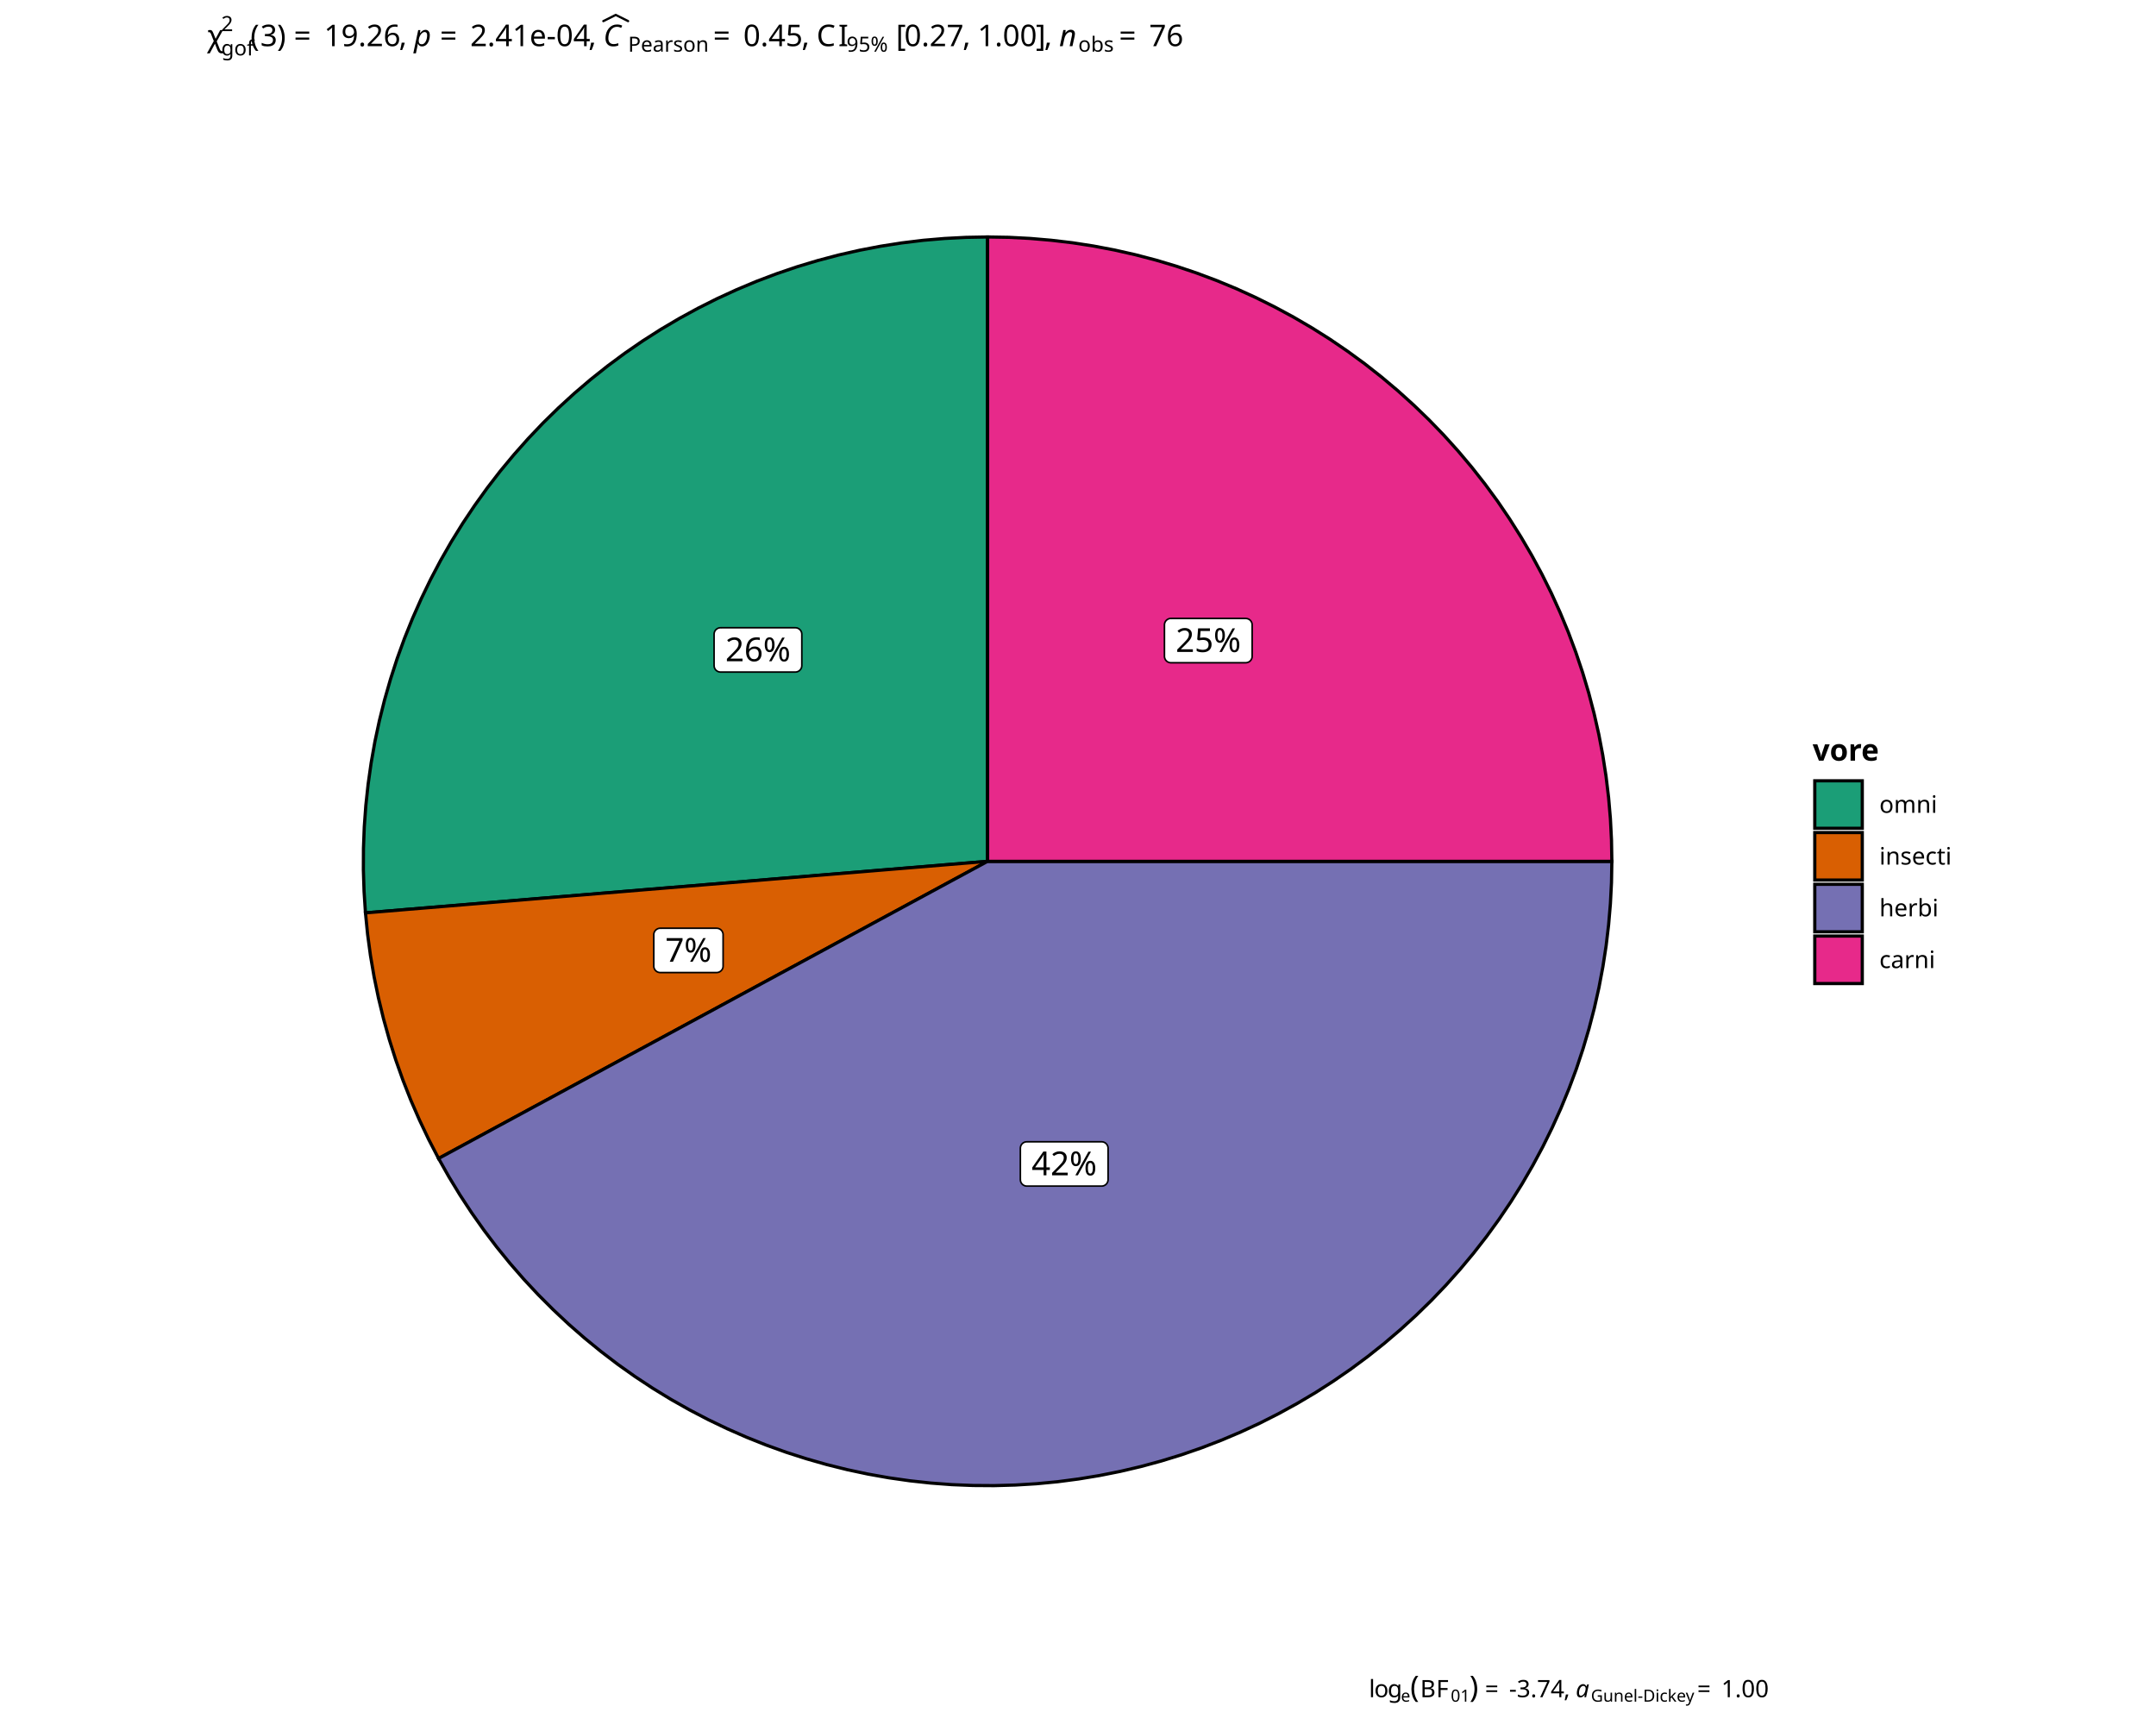
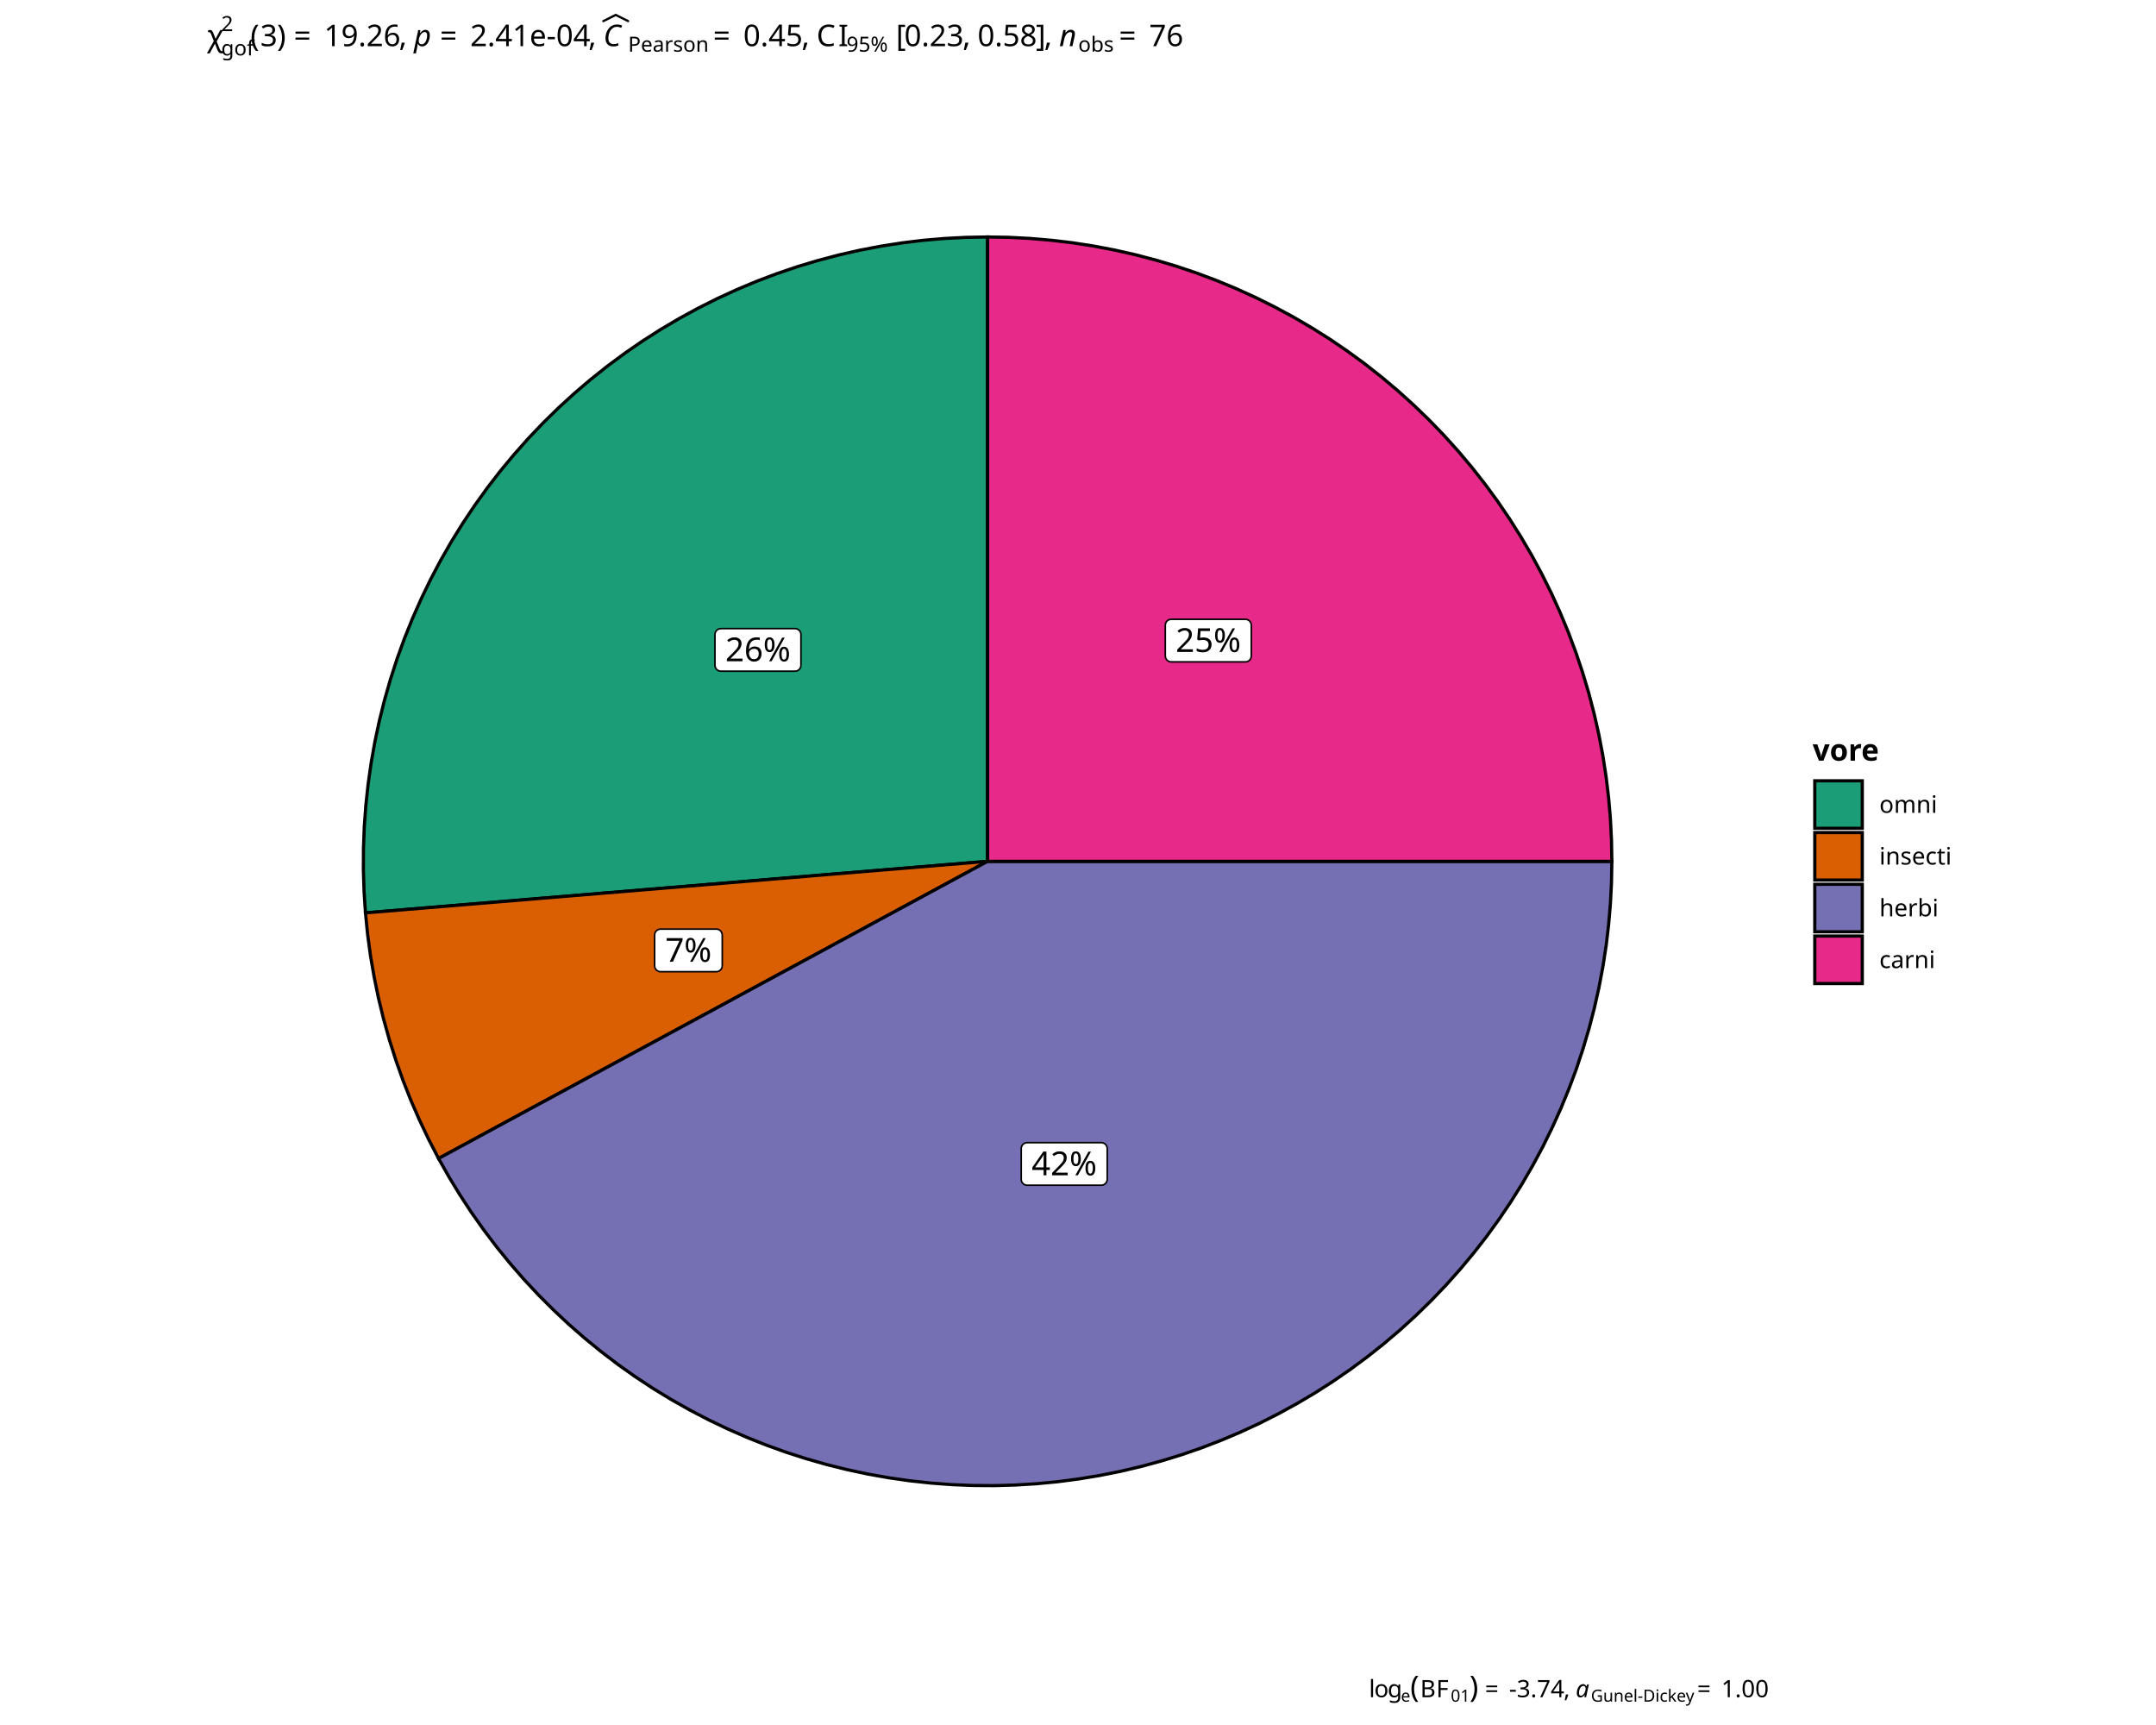
<svg xmlns="http://www.w3.org/2000/svg" class="svglite" data-engine-version="2.0" width="720.00pt" height="576.00pt" viewBox="0 0 720.00 576.00">
  <defs>
    <style type="text/css">
    .svglite line, .svglite polyline, .svglite polygon, .svglite path, .svglite rect, .svglite circle {
      fill: none;
      stroke: #000000;
      stroke-linecap: round;
      stroke-linejoin: round;
      stroke-miterlimit: 10.00;
    }
  </style>
  </defs>
  <rect width="100%" height="100%" style="stroke: none; fill: #FFFFFF;" />
  <defs>
    <clipPath id="cpMC4wMHw3MjAuMDB8MC4wMHw1NzYuMDA=">
      <rect x="0.00" y="0.00" width="720.00" height="576.00" />
    </clipPath>
  </defs>
  <g clip-path="url(#cpMC4wMHw3MjAuMDB8MC4wMHw1NzYuMDA=)">
</g>
  <defs>
    <clipPath id="cpNTkuNzV8NjYwLjI1fDAuMDB8NTc2LjAw">
      <rect x="59.75" y="0.00" width="600.50" height="576.00" />
    </clipPath>
  </defs>
  <g clip-path="url(#cpNTkuNzV8NjYwLjI1fDAuMDB8NTc2LjAw)">
    <rect x="59.75" y="0.00" width="600.50" height="576.00" style="stroke-width: 0.97; stroke: #FFFFFF; fill: #FFFFFF;" />
  </g>
  <g clip-path="url(#cpMC4wMHw3MjAuMDB8MC4wMHw1NzYuMDA=)">
</g>
  <defs>
    <clipPath id="cpNjkuMjJ8NTkwLjQwfDI3LjAxfDU0OC4yMA==">
      <rect x="69.22" y="27.01" width="521.18" height="521.18" />
    </clipPath>
  </defs>
  <g clip-path="url(#cpNjkuMjJ8NTkwLjQwfDI3LjAxfDU0OC4yMA==)">
    <rect x="69.22" y="27.01" width="521.18" height="521.18" style="stroke-width: 0.97; stroke: none; fill: #FFFFFF;" />
-     <polygon points="329.81,287.61 329.81,280.42 329.81,273.23 329.81,266.04 329.81,258.85 329.81,251.66 329.81,244.47 329.81,237.28 329.81,230.10 329.81,222.91 329.81,215.72 329.81,208.53 329.81,201.34 329.81,194.15 329.81,186.96 329.81,179.77 329.81,172.59 329.81,165.40 329.81,158.21 329.81,151.02 329.81,143.83 329.81,136.64 329.81,129.45 329.81,122.26 329.81,115.08 329.81,107.89 329.81,100.70 329.81,93.51 329.81,86.32 329.81,79.13 322.63,79.26 315.46,79.63 308.30,80.24 301.17,81.11 294.08,82.22 287.03,83.57 280.02,85.16 273.08,87.00 266.21,89.07 259.41,91.38 252.69,93.92 246.07,96.69 239.54,99.69 233.12,102.91 226.82,106.35 220.64,110.00 214.58,113.87 208.67,117.94 202.90,122.21 197.28,126.68 191.81,131.34 186.51,136.19 181.38,141.21 176.43,146.41 171.66,151.78 167.07,157.30 162.68,162.99 158.49,168.82 154.50,174.79 150.72,180.89 147.15,187.12 143.80,193.47 140.67,199.94 137.76,206.50 135.08,213.16 132.63,219.91 130.42,226.75 128.44,233.65 126.70,240.62 125.20,247.64 123.95,254.71 122.94,261.82 122.17,268.96 121.65,276.12 121.38,283.30 121.35,290.48 121.58,297.66 122.05,304.82 129.21,304.23 136.38,303.63 143.54,303.04 150.70,302.45 157.87,301.85 165.03,301.26 172.20,300.67 179.36,300.07 186.52,299.48 193.69,298.89 200.85,298.29 208.02,297.70 215.18,297.10 222.35,296.51 229.51,295.92 236.67,295.32 243.84,294.73 251.00,294.14 258.17,293.54 265.33,292.95 272.49,292.35 279.66,291.76 286.82,291.17 293.99,290.57 301.15,289.98 308.32,289.39 315.48,288.79 322.64,288.20 329.81,287.61 329.81,287.61 " style="stroke-width: 1.07; stroke-linecap: butt; stroke-linejoin: miter; fill: #1B9E77;" />
-     <polygon points="329.81,287.61 322.64,288.20 315.48,288.79 308.32,289.39 301.15,289.98 293.99,290.57 286.82,291.17 279.66,291.76 272.49,292.35 265.33,292.95 258.17,293.54 251.00,294.14 243.84,294.73 236.67,295.32 229.51,295.92 222.35,296.51 215.18,297.10 208.02,297.70 200.85,298.29 193.69,298.89 186.52,299.48 179.36,300.07 172.20,300.67 165.03,301.26 157.87,301.85 150.70,302.45 143.54,303.04 136.38,303.63 129.21,304.23 122.05,304.82 122.76,311.97 123.72,319.08 124.93,326.16 126.38,333.20 128.07,340.17 130.00,347.09 132.17,353.94 134.57,360.70 137.20,367.39 140.07,373.97 143.15,380.45 146.46,386.83 152.78,383.41 159.11,379.99 165.43,376.56 171.75,373.14 178.07,369.72 184.40,366.30 190.72,362.88 197.04,359.46 203.36,356.04 209.68,352.61 216.01,349.19 222.33,345.77 228.65,342.35 234.97,338.93 241.30,335.51 247.62,332.08 253.94,328.66 260.26,325.24 266.59,321.82 272.91,318.40 279.23,314.98 285.55,311.56 291.87,308.13 298.20,304.71 304.52,301.29 310.84,297.87 317.16,294.45 323.49,291.03 329.81,287.61 329.81,287.61 " style="stroke-width: 1.07; stroke-linecap: butt; stroke-linejoin: miter; fill: #D95F02;" />
-     <polygon points="329.81,287.61 323.49,291.03 317.16,294.45 310.84,297.87 304.52,301.29 298.20,304.71 291.87,308.13 285.55,311.56 279.23,314.98 272.91,318.40 266.59,321.82 260.26,325.24 253.94,328.66 247.62,332.08 241.30,335.51 234.97,338.93 228.65,342.35 222.33,345.77 216.01,349.19 209.68,352.61 203.36,356.04 197.04,359.46 190.72,362.88 184.40,366.30 178.07,369.72 171.75,373.14 165.43,376.56 159.11,379.99 152.78,383.41 146.46,386.83 149.93,392.99 153.61,399.03 157.49,404.94 161.57,410.71 165.84,416.35 170.30,421.84 174.94,427.17 179.76,432.34 184.76,437.34 189.92,442.18 195.24,446.83 200.72,451.30 206.34,455.59 212.11,459.68 218.01,463.57 224.04,467.26 230.20,470.74 236.46,474.01 242.84,477.07 249.31,479.91 255.88,482.53 262.54,484.93 269.27,487.09 276.06,489.03 282.93,490.74 289.84,492.21 296.80,493.45 303.80,494.45 310.83,495.21 317.88,495.74 324.95,496.02 332.02,496.07 339.09,495.87 346.14,495.44 353.18,494.77 360.19,493.85 367.17,492.70 374.10,491.32 380.99,489.70 387.81,487.85 394.57,485.77 401.25,483.46 407.85,480.92 414.36,478.16 420.77,475.19 427.08,471.99 433.28,468.59 439.36,464.98 445.31,461.16 451.13,457.14 456.81,452.93 462.34,448.53 467.72,443.94 472.94,439.18 478.00,434.24 482.89,429.13 487.60,423.85 492.13,418.42 496.47,412.84 500.62,407.12 504.58,401.26 508.33,395.27 511.88,389.15 515.22,382.92 518.34,376.58 521.25,370.13 523.94,363.59 526.41,356.97 528.64,350.26 530.65,343.48 532.43,336.64 533.98,329.74 535.29,322.79 536.37,315.80 537.20,308.78 537.80,301.74 538.16,294.68 538.28,287.61 531.09,287.61 523.90,287.61 516.72,287.61 509.53,287.61 502.34,287.61 495.15,287.61 487.96,287.61 480.77,287.61 473.58,287.61 466.39,287.61 459.21,287.61 452.02,287.61 444.83,287.61 437.64,287.61 430.45,287.61 423.26,287.61 416.07,287.61 408.88,287.61 401.70,287.61 394.51,287.61 387.32,287.61 380.13,287.61 372.94,287.61 365.75,287.61 358.56,287.61 351.37,287.61 344.19,287.61 337.00,287.61 329.81,287.61 329.81,287.61 " style="stroke-width: 1.07; stroke-linecap: butt; stroke-linejoin: miter; fill: #7570B3;" />
-     <polygon points="329.81,287.61 337.00,287.61 344.19,287.61 351.37,287.61 358.56,287.61 365.75,287.61 372.94,287.61 380.13,287.61 387.32,287.61 394.51,287.61 401.70,287.61 408.88,287.61 416.07,287.61 423.26,287.61 430.45,287.61 437.64,287.61 444.83,287.61 452.02,287.61 459.21,287.61 466.39,287.61 473.58,287.61 480.77,287.61 487.96,287.61 495.15,287.61 502.34,287.61 509.53,287.61 516.72,287.61 523.90,287.61 531.09,287.61 538.28,287.61 538.16,280.49 537.80,273.38 537.19,266.29 536.34,259.22 535.25,252.18 533.92,245.19 532.35,238.25 530.55,231.36 528.51,224.54 526.24,217.79 523.75,211.13 521.02,204.55 518.08,198.07 514.91,191.69 511.53,185.43 507.93,179.29 504.13,173.27 500.13,167.38 495.92,161.64 491.52,156.04 486.94,150.60 482.17,145.31 477.22,140.19 472.10,135.25 466.82,130.48 461.37,125.89 455.78,121.49 450.03,117.29 444.15,113.28 438.13,109.48 431.98,105.89 425.72,102.51 419.34,99.34 412.86,96.39 406.29,93.67 399.62,91.17 392.87,88.90 386.05,86.86 379.17,85.06 372.22,83.49 365.23,82.16 358.20,81.07 351.13,80.23 344.04,79.62 336.93,79.25 329.81,79.13 329.81,86.32 329.81,93.51 329.81,100.70 329.81,107.89 329.81,115.08 329.81,122.26 329.81,129.45 329.81,136.64 329.81,143.83 329.81,151.02 329.81,158.21 329.81,165.40 329.81,172.59 329.81,179.77 329.81,186.96 329.81,194.15 329.81,201.34 329.81,208.53 329.81,215.72 329.81,222.91 329.81,230.10 329.81,237.28 329.81,244.47 329.81,251.66 329.81,258.85 329.81,266.04 329.81,273.23 329.81,280.42 329.81,287.61 329.81,287.61 " style="stroke-width: 1.07; stroke-linecap: butt; stroke-linejoin: miter; fill: #E7298A;" />
-     <polygon points="240.63,224.41 265.61,224.41 265.52,224.41 265.87,224.39 266.21,224.32 266.53,224.20 266.83,224.02 267.10,223.80 267.33,223.54 267.52,223.25 267.66,222.93 267.74,222.59 267.77,222.25 267.77,222.25 267.77,211.77 267.77,211.77 267.74,211.42 267.66,211.09 267.52,210.77 267.33,210.47 267.10,210.21 266.83,209.99 266.53,209.82 266.21,209.69 265.87,209.63 265.61,209.61 240.63,209.61 240.89,209.63 240.54,209.61 240.20,209.65 239.86,209.75 239.55,209.90 239.26,210.10 239.01,210.34 238.80,210.61 238.64,210.92 238.53,211.25 238.48,211.60 238.47,211.77 238.47,222.25 238.48,222.07 238.48,222.42 238.53,222.76 238.64,223.09 238.80,223.40 239.01,223.68 239.26,223.92 239.55,224.12 239.86,224.27 240.20,224.36 240.54,224.41 " style="stroke-width: 0.53; fill: #FFFFFF;" />
+     <polygon points="329.81,287.61 329.81,280.42 329.81,273.23 329.81,266.04 329.81,258.85 329.81,251.66 329.81,244.47 329.81,237.28 329.81,230.10 329.81,222.91 329.81,215.72 329.81,208.53 329.81,201.34 329.81,194.15 329.81,186.96 329.81,179.77 329.81,172.59 329.81,165.40 329.81,158.21 329.81,151.02 329.81,143.83 329.81,136.64 329.81,129.45 329.81,122.26 329.81,115.08 329.81,107.89 329.81,100.70 329.81,93.51 329.81,86.32 329.81,79.13 322.63,79.26 315.46,79.63 308.30,80.24 301.17,81.11 294.08,82.22 287.03,83.57 280.02,85.16 273.08,87.00 266.21,89.07 259.41,91.38 252.69,93.92 246.07,96.69 239.54,99.69 233.12,102.91 226.82,106.35 220.64,110.00 214.58,113.87 208.67,117.94 202.90,122.21 197.28,126.68 191.81,131.34 186.51,136.19 181.38,141.21 176.43,146.41 171.66,151.78 167.07,157.30 162.68,162.99 158.49,168.82 154.50,174.79 150.72,180.89 147.15,187.12 143.80,193.47 140.67,199.94 137.76,206.50 135.08,213.16 132.63,219.91 130.42,226.75 128.44,233.65 126.70,240.62 125.20,247.64 123.95,254.71 122.94,261.82 122.17,268.96 121.65,276.12 121.38,283.30 121.35,290.48 121.58,297.66 122.05,304.82 129.21,304.23 136.38,303.63 143.54,303.04 150.70,302.45 157.87,301.85 165.03,301.26 172.20,300.67 179.36,300.07 186.52,299.48 193.69,298.89 200.85,298.29 208.02,297.70 215.18,297.10 222.35,296.51 229.51,295.92 236.67,295.32 243.84,294.73 251.00,294.14 258.17,293.54 265.33,292.95 272.49,292.35 279.66,291.76 286.82,291.17 293.99,290.57 301.15,289.98 308.32,289.39 315.48,288.79 322.64,288.20 329.81,287.61 " style="stroke-width: 1.07; stroke-linecap: butt; stroke-linejoin: miter; fill: #1B9E77;" />
+     <polygon points="329.81,287.61 322.64,288.20 315.48,288.79 308.32,289.39 301.15,289.98 293.99,290.57 286.82,291.17 279.66,291.76 272.49,292.35 265.33,292.95 258.17,293.54 251.00,294.14 243.84,294.73 236.67,295.32 229.51,295.92 222.35,296.51 215.18,297.10 208.02,297.70 200.85,298.29 193.69,298.89 186.52,299.48 179.36,300.07 172.20,300.67 165.03,301.26 157.87,301.85 150.70,302.45 143.54,303.04 136.38,303.63 129.21,304.23 122.05,304.82 122.76,311.97 123.72,319.08 124.93,326.16 126.38,333.20 128.07,340.17 130.00,347.09 132.17,353.94 134.57,360.70 137.20,367.39 140.07,373.97 143.15,380.45 146.46,386.83 152.78,383.41 159.11,379.99 165.43,376.56 171.75,373.14 178.07,369.72 184.40,366.30 190.72,362.88 197.04,359.46 203.36,356.04 209.68,352.61 216.01,349.19 222.33,345.77 228.65,342.35 234.97,338.93 241.30,335.51 247.62,332.08 253.94,328.66 260.26,325.24 266.59,321.82 272.91,318.40 279.23,314.98 285.55,311.56 291.87,308.13 298.20,304.71 304.52,301.29 310.84,297.87 317.16,294.45 323.49,291.03 329.81,287.61 " style="stroke-width: 1.07; stroke-linecap: butt; stroke-linejoin: miter; fill: #D95F02;" />
+     <polygon points="329.81,287.61 323.49,291.03 317.16,294.45 310.84,297.87 304.52,301.29 298.20,304.71 291.87,308.13 285.55,311.56 279.23,314.98 272.91,318.40 266.59,321.82 260.26,325.24 253.94,328.66 247.62,332.08 241.30,335.51 234.97,338.93 228.65,342.35 222.33,345.77 216.01,349.19 209.68,352.61 203.36,356.04 197.04,359.46 190.72,362.88 184.40,366.30 178.07,369.72 171.75,373.14 165.43,376.56 159.11,379.99 152.78,383.41 146.46,386.83 149.93,392.99 153.61,399.03 157.49,404.94 161.57,410.71 165.84,416.35 170.30,421.84 174.94,427.17 179.76,432.34 184.76,437.34 189.92,442.18 195.24,446.83 200.72,451.30 206.34,455.59 212.11,459.68 218.01,463.57 224.04,467.26 230.20,470.74 236.46,474.01 242.84,477.07 249.31,479.91 255.88,482.53 262.54,484.93 269.27,487.09 276.06,489.03 282.93,490.74 289.84,492.21 296.80,493.45 303.80,494.45 310.83,495.21 317.88,495.74 324.95,496.02 332.02,496.07 339.09,495.87 346.14,495.44 353.18,494.77 360.19,493.85 367.17,492.70 374.10,491.32 380.99,489.70 387.81,487.85 394.57,485.77 401.25,483.46 407.85,480.92 414.36,478.16 420.77,475.19 427.08,471.99 433.28,468.59 439.36,464.98 445.31,461.16 451.13,457.14 456.81,452.93 462.34,448.53 467.72,443.94 472.94,439.18 478.00,434.24 482.89,429.13 487.60,423.85 492.13,418.42 496.47,412.84 500.62,407.12 504.58,401.26 508.33,395.27 511.88,389.15 515.22,382.92 518.34,376.58 521.25,370.13 523.94,363.59 526.41,356.97 528.64,350.26 530.65,343.48 532.43,336.64 533.98,329.74 535.29,322.79 536.37,315.80 537.20,308.78 537.80,301.74 538.16,294.68 538.28,287.61 531.09,287.61 523.90,287.61 516.72,287.61 509.53,287.61 502.34,287.61 495.15,287.61 487.96,287.61 480.77,287.61 473.58,287.61 466.39,287.61 459.21,287.61 452.02,287.61 444.83,287.61 437.64,287.61 430.45,287.61 423.26,287.61 416.07,287.61 408.88,287.61 401.70,287.61 394.51,287.61 387.32,287.61 380.13,287.61 372.94,287.61 365.75,287.61 358.56,287.61 351.37,287.61 344.19,287.61 337.00,287.61 329.81,287.61 " style="stroke-width: 1.07; stroke-linecap: butt; stroke-linejoin: miter; fill: #7570B3;" />
+     <polygon points="329.81,287.61 337.00,287.61 344.19,287.61 351.37,287.61 358.56,287.61 365.75,287.61 372.94,287.61 380.13,287.61 387.32,287.61 394.51,287.61 401.70,287.61 408.88,287.61 416.07,287.61 423.26,287.61 430.45,287.61 437.64,287.61 444.83,287.61 452.02,287.61 459.21,287.61 466.39,287.61 473.58,287.61 480.77,287.61 487.96,287.61 495.15,287.61 502.34,287.61 509.53,287.61 516.72,287.61 523.90,287.61 531.09,287.61 538.28,287.61 538.16,280.49 537.80,273.38 537.19,266.29 536.34,259.22 535.25,252.18 533.92,245.19 532.35,238.25 530.55,231.36 528.51,224.54 526.24,217.79 523.75,211.13 521.02,204.55 518.08,198.07 514.91,191.69 511.53,185.43 507.93,179.29 504.13,173.27 500.13,167.38 495.92,161.64 491.52,156.04 486.94,150.60 482.17,145.31 477.22,140.19 472.10,135.25 466.82,130.48 461.37,125.89 455.78,121.49 450.03,117.29 444.15,113.28 438.13,109.48 431.98,105.89 425.72,102.51 419.34,99.34 412.86,96.39 406.29,93.67 399.62,91.17 392.87,88.90 386.05,86.86 379.17,85.06 372.22,83.49 365.23,82.16 358.20,81.07 351.13,80.23 344.04,79.62 336.93,79.25 329.81,79.13 329.81,86.32 329.81,93.51 329.81,100.70 329.81,107.89 329.81,115.08 329.81,122.26 329.81,129.45 329.81,136.64 329.81,143.83 329.81,151.02 329.81,158.21 329.81,165.40 329.81,172.59 329.81,179.77 329.81,186.96 329.81,194.15 329.81,201.34 329.81,208.53 329.81,215.72 329.81,222.91 329.81,230.10 329.81,237.28 329.81,244.47 329.81,251.66 329.81,258.85 329.81,266.04 329.81,273.23 329.81,280.42 329.81,287.61 " style="stroke-width: 1.07; stroke-linecap: butt; stroke-linejoin: miter; fill: #E7298A;" />
+     <polygon points="240.75,224.12 265.49,224.12 265.41,224.12 265.73,224.10 266.04,224.04 266.34,223.93 266.62,223.77 266.87,223.56 267.08,223.33 267.25,223.06 267.38,222.76 267.45,222.45 267.48,222.13 267.48,222.13 267.48,211.88 267.48,211.88 267.45,211.57 267.38,211.26 267.25,210.96 267.08,210.69 266.87,210.45 266.62,210.25 266.34,210.09 266.04,209.98 265.73,209.91 265.49,209.90 240.75,209.90 240.99,209.91 240.67,209.90 240.35,209.94 240.04,210.03 239.75,210.16 239.49,210.35 239.26,210.57 239.07,210.82 238.92,211.11 238.82,211.41 238.76,211.72 238.76,211.88 238.76,222.13 238.76,221.97 238.76,222.29 238.82,222.61 238.92,222.91 239.07,223.19 239.26,223.45 239.49,223.67 239.75,223.85 240.04,223.99 240.35,224.08 240.67,224.12 " style="stroke-width: 0.53; fill: #FFFFFF;" />
    <text x="253.12" y="220.81" text-anchor="middle" style="font-size: 11.04px; font-family: sans;" textLength="22.10px" lengthAdjust="spacingAndGlyphs">26%</text>
-     <polygon points="220.49,324.75 239.32,324.75 239.24,324.75 239.58,324.73 239.92,324.66 240.25,324.54 240.55,324.36 240.82,324.14 241.05,323.88 241.24,323.59 241.37,323.27 241.46,322.93 241.48,322.59 241.48,322.59 241.48,312.11 241.48,312.11 241.46,311.76 241.37,311.43 241.24,311.11 241.05,310.81 240.82,310.55 240.55,310.33 240.25,310.16 239.92,310.03 239.58,309.97 239.32,309.95 220.49,309.95 220.75,309.97 220.40,309.95 220.05,309.99 219.72,310.09 219.41,310.24 219.12,310.44 218.87,310.68 218.66,310.96 218.50,311.26 218.39,311.59 218.33,311.94 218.33,312.11 218.33,322.59 218.33,322.41 218.33,322.76 218.39,323.10 218.50,323.43 218.66,323.74 218.87,324.02 219.12,324.26 219.41,324.46 219.72,324.61 220.05,324.70 220.40,324.75 " style="stroke-width: 0.53; fill: #FFFFFF;" />
+     <polygon points="220.60,324.46 239.21,324.46 239.13,324.46 239.45,324.44 239.76,324.38 240.06,324.27 240.34,324.11 240.58,323.91 240.80,323.67 240.97,323.40 241.09,323.10 241.17,322.79 241.20,322.47 241.20,322.47 241.20,312.22 241.20,312.22 241.17,311.91 241.09,311.60 240.97,311.30 240.80,311.03 240.58,310.79 240.34,310.59 240.06,310.43 239.76,310.32 239.45,310.25 239.21,310.24 220.60,310.24 220.84,310.25 220.52,310.24 220.20,310.28 219.90,310.37 219.61,310.50 219.34,310.69 219.11,310.91 218.92,311.16 218.77,311.45 218.67,311.75 218.62,312.06 218.61,312.22 218.61,322.47 218.62,322.31 218.62,322.63 218.67,322.95 218.77,323.25 218.92,323.53 219.11,323.79 219.34,324.01 219.61,324.19 219.90,324.33 220.20,324.42 220.52,324.46 " style="stroke-width: 0.53; fill: #FFFFFF;" />
    <text x="229.90" y="321.15" text-anchor="middle" style="font-size: 11.04px; font-family: sans;" textLength="15.96px" lengthAdjust="spacingAndGlyphs">7%</text>
-     <polygon points="342.91,396.05 367.89,396.05 367.80,396.05 368.15,396.04 368.49,395.97 368.81,395.84 369.11,395.67 369.38,395.45 369.61,395.19 369.80,394.90 369.93,394.58 370.02,394.24 370.05,393.89 370.05,393.89 370.05,383.41 370.05,383.41 370.02,383.07 369.93,382.73 369.80,382.41 369.61,382.12 369.38,381.86 369.11,381.64 368.81,381.46 368.49,381.34 368.15,381.27 367.89,381.25 342.91,381.25 343.17,381.27 342.82,381.26 342.48,381.30 342.14,381.39 341.83,381.54 341.54,381.74 341.29,381.98 341.08,382.26 340.92,382.57 340.81,382.90 340.76,383.24 340.75,383.41 340.75,393.89 340.76,393.72 340.76,394.07 340.81,394.41 340.92,394.74 341.08,395.05 341.29,395.32 341.54,395.56 341.83,395.76 342.14,395.91 342.48,396.01 342.82,396.05 " style="stroke-width: 0.53; fill: #FFFFFF;" />
+     <polygon points="343.02,395.76 367.77,395.76 367.69,395.76 368.01,395.75 368.32,395.69 368.62,395.57 368.90,395.41 369.15,395.21 369.36,394.97 369.53,394.70 369.66,394.41 369.73,394.10 369.76,393.78 369.76,393.78 369.76,383.53 369.76,383.53 369.73,383.21 369.66,382.90 369.53,382.61 369.36,382.34 369.15,382.10 368.90,381.89 368.62,381.73 368.32,381.62 368.01,381.56 367.77,381.54 343.02,381.54 343.26,381.56 342.94,381.54 342.63,381.58 342.32,381.67 342.03,381.81 341.77,381.99 341.54,382.21 341.34,382.47 341.20,382.75 341.09,383.05 341.04,383.37 341.04,383.53 341.04,393.78 341.04,393.62 341.04,393.94 341.09,394.25 341.20,394.56 341.34,394.84 341.54,395.09 341.77,395.32 342.03,395.50 342.32,395.63 342.63,395.72 342.94,395.76 " style="stroke-width: 0.53; fill: #FFFFFF;" />
    <text x="355.40" y="392.45" text-anchor="middle" style="font-size: 11.04px; font-family: sans;" textLength="22.10px" lengthAdjust="spacingAndGlyphs">42%</text>
-     <polygon points="391.03,221.30 416.00,221.30 415.92,221.30 416.26,221.28 416.60,221.21 416.93,221.09 417.23,220.92 417.50,220.70 417.73,220.44 417.92,220.14 418.05,219.82 418.14,219.48 418.16,219.14 418.16,219.14 418.16,208.66 418.16,208.66 418.14,208.31 418.05,207.98 417.92,207.66 417.73,207.36 417.50,207.10 417.23,206.88 416.93,206.71 416.60,206.59 416.26,206.52 416.00,206.50 391.03,206.50 391.29,206.52 390.94,206.50 390.59,206.54 390.26,206.64 389.95,206.79 389.66,206.99 389.41,207.23 389.20,207.51 389.04,207.81 388.93,208.14 388.87,208.49 388.87,208.66 388.87,219.14 388.87,218.96 388.87,219.31 388.93,219.65 389.04,219.98 389.20,220.29 389.41,220.57 389.66,220.81 389.95,221.01 390.26,221.16 390.59,221.25 390.94,221.30 " style="stroke-width: 0.53; fill: #FFFFFF;" />
+     <polygon points="391.14,221.01 415.89,221.01 415.81,221.01 416.13,221.00 416.44,220.93 416.74,220.82 417.02,220.66 417.26,220.46 417.48,220.22 417.65,219.95 417.77,219.65 417.85,219.34 417.88,219.02 417.88,219.02 417.88,208.78 417.88,208.78 417.85,208.46 417.77,208.15 417.65,207.85 417.48,207.58 417.26,207.34 417.02,207.14 416.74,206.98 416.44,206.87 416.13,206.80 415.89,206.79 391.14,206.79 391.38,206.80 391.06,206.79 390.74,206.83 390.44,206.92 390.15,207.05 389.88,207.24 389.65,207.46 389.46,207.71 389.31,208.00 389.21,208.30 389.16,208.62 389.15,208.78 389.15,219.02 389.16,218.86 389.16,219.18 389.21,219.50 389.31,219.80 389.46,220.08 389.65,220.34 389.88,220.56 390.15,220.74 390.44,220.88 390.74,220.97 391.06,221.01 " style="stroke-width: 0.53; fill: #FFFFFF;" />
    <text x="403.51" y="217.70" text-anchor="middle" style="font-size: 11.04px; font-family: sans;" textLength="22.10px" lengthAdjust="spacingAndGlyphs">25%</text>
  </g>
  <g clip-path="url(#cpMC4wMHw3MjAuMDB8MC4wMHw1NzYuMDA=)">
    <rect x="600.36" y="241.09" width="54.90" height="93.02" style="stroke-width: 0.97; stroke: none; fill: #FFFFFF;" />
    <text x="605.34" y="254.00" style="font-size: 10.00px; font-weight: bold; font-family: sans;" textLength="19.46px" lengthAdjust="spacingAndGlyphs">vore</text>
    <rect x="605.34" y="260.02" width="17.28" height="17.28" style="stroke-width: 0.97; stroke: none; fill: #FFFFFF;" />
    <rect x="606.05" y="260.72" width="15.86" height="15.86" style="stroke-width: 1.07; stroke-linecap: butt; stroke-linejoin: miter; fill: #1B9E77;" />
    <rect x="605.34" y="277.30" width="17.28" height="17.28" style="stroke-width: 0.97; stroke: none; fill: #FFFFFF;" />
    <rect x="606.05" y="278.00" width="15.86" height="15.86" style="stroke-width: 1.07; stroke-linecap: butt; stroke-linejoin: miter; fill: #D95F02;" />
    <rect x="605.34" y="294.58" width="17.28" height="17.28" style="stroke-width: 0.97; stroke: none; fill: #FFFFFF;" />
    <rect x="606.05" y="295.28" width="15.86" height="15.86" style="stroke-width: 1.07; stroke-linecap: butt; stroke-linejoin: miter; fill: #7570B3;" />
    <rect x="605.34" y="311.86" width="17.28" height="17.28" style="stroke-width: 0.97; stroke: none; fill: #FFFFFF;" />
    <rect x="606.05" y="312.56" width="15.86" height="15.86" style="stroke-width: 1.07; stroke-linecap: butt; stroke-linejoin: miter; fill: #E7298A;" />
    <text x="627.61" y="271.41" style="font-size: 8.00px; font-family: sans;" textLength="17.34px" lengthAdjust="spacingAndGlyphs">omni</text>
    <text x="627.61" y="288.69" style="font-size: 8.00px; font-family: sans;" textLength="22.68px" lengthAdjust="spacingAndGlyphs">insecti</text>
    <text x="627.61" y="305.97" style="font-size: 8.00px; font-family: sans;" textLength="17.79px" lengthAdjust="spacingAndGlyphs">herbi</text>
    <text x="627.61" y="323.25" style="font-size: 8.00px; font-family: sans;" textLength="17.34px" lengthAdjust="spacingAndGlyphs">carni</text>
    <text x="69.22" y="15.41" style="font-size: 10.00px; font-family: sans;" textLength="4.65px" lengthAdjust="spacingAndGlyphs">χ</text>
    <text x="73.87" y="18.50" style="font-size: 7.00px; font-family: sans;" textLength="9.73px" lengthAdjust="spacingAndGlyphs">gof</text>
    <text x="73.87" y="10.38" style="font-size: 7.00px; font-family: sans;" textLength="3.89px" lengthAdjust="spacingAndGlyphs">2</text>
    <text x="83.60" y="15.41" style="font-size: 10.00px; font-family: sans;" textLength="3.33px" lengthAdjust="spacingAndGlyphs">(</text>
    <text x="86.93" y="15.41" style="font-size: 10.00px; font-family: sans;" textLength="5.56px" lengthAdjust="spacingAndGlyphs">3</text>
    <text x="92.49" y="15.41" style="font-size: 10.00px; font-family: sans;" textLength="3.33px" lengthAdjust="spacingAndGlyphs">)</text>
    <text x="98.13" y="15.41" style="font-size: 10.00px; font-family: sans;" textLength="7.76px" lengthAdjust="spacingAndGlyphs">=</text>
    <text x="108.21" y="15.41" style="font-size: 10.00px; font-family: sans;" textLength="25.03px" lengthAdjust="spacingAndGlyphs">19.26</text>
    <text x="133.24" y="15.41" style="font-size: 10.00px; font-family: sans;" textLength="2.50px" lengthAdjust="spacingAndGlyphs">,</text>
    <text x="135.74" y="15.41" style="font-size: 10.00px; font-family: sans;" textLength="2.50px" lengthAdjust="spacingAndGlyphs"> </text>
    <text x="138.24" y="15.41" style="font-size: 10.00px; font-style: italic; font-family: sans;" textLength="5.56px" lengthAdjust="spacingAndGlyphs">p</text>
    <text x="146.93" y="15.41" style="font-size: 10.00px; font-family: sans;" textLength="7.76px" lengthAdjust="spacingAndGlyphs">=</text>
    <text x="157.01" y="15.41" style="font-size: 10.00px; font-family: sans;" textLength="39.48px" lengthAdjust="spacingAndGlyphs">2.41e-04</text>
    <text x="196.49" y="15.41" style="font-size: 10.00px; font-family: sans;" textLength="2.50px" lengthAdjust="spacingAndGlyphs">,</text>
    <text x="198.99" y="15.41" style="font-size: 10.00px; font-family: sans;" textLength="2.50px" lengthAdjust="spacingAndGlyphs"> </text>
    <text x="201.49" y="15.41" style="font-size: 10.00px; font-style: italic; font-family: sans;" textLength="7.22px" lengthAdjust="spacingAndGlyphs">C</text>
    <polyline points="201.49,7.05 205.63,4.98 209.76,7.05 " style="stroke-width: 0.75;" />
    <text x="209.76" y="17.26" style="font-size: 7.00px; font-family: sans;" textLength="26.08px" lengthAdjust="spacingAndGlyphs">Pearson</text>
    <text x="238.15" y="15.41" style="font-size: 10.00px; font-family: sans;" textLength="7.76px" lengthAdjust="spacingAndGlyphs">=</text>
    <text x="248.23" y="15.41" style="font-size: 10.00px; font-family: sans;" textLength="19.46px" lengthAdjust="spacingAndGlyphs">0.45</text>
    <text x="267.70" y="15.41" style="font-size: 10.00px; font-family: sans;" textLength="2.50px" lengthAdjust="spacingAndGlyphs">,</text>
    <text x="270.20" y="15.41" style="font-size: 10.00px; font-family: sans;" textLength="2.50px" lengthAdjust="spacingAndGlyphs"> </text>
    <text x="272.70" y="15.41" style="font-size: 10.00px; font-family: sans;" textLength="7.22px" lengthAdjust="spacingAndGlyphs">C</text>
    <text x="279.93" y="15.41" style="font-size: 10.00px; font-family: sans;" textLength="2.78px" lengthAdjust="spacingAndGlyphs">I</text>
    <text x="282.70" y="17.26" style="font-size: 7.00px; font-family: sans;" textLength="14.01px" lengthAdjust="spacingAndGlyphs">95%</text>
    <text x="296.71" y="15.41" style="font-size: 10.00px; font-family: sans;" textLength="2.50px" lengthAdjust="spacingAndGlyphs"> </text>
    <text x="299.22" y="15.41" style="font-size: 10.00px; font-family: sans;" textLength="2.78px" lengthAdjust="spacingAndGlyphs">[</text>
-     <text x="301.99" y="15.41" style="font-size: 10.00px; font-family: sans;" textLength="19.46px" lengthAdjust="spacingAndGlyphs">0.27</text>
+     <text x="301.99" y="15.41" style="font-size: 10.00px; font-family: sans;" textLength="19.46px" lengthAdjust="spacingAndGlyphs">0.23</text>
    <text x="321.46" y="15.41" style="font-size: 10.00px; font-family: sans;" textLength="2.50px" lengthAdjust="spacingAndGlyphs">,</text>
    <text x="323.96" y="15.41" style="font-size: 10.00px; font-family: sans;" textLength="2.50px" lengthAdjust="spacingAndGlyphs"> </text>
-     <text x="326.46" y="15.41" style="font-size: 10.00px; font-family: sans;" textLength="19.46px" lengthAdjust="spacingAndGlyphs">1.00</text>
+     <text x="326.46" y="15.41" style="font-size: 10.00px; font-family: sans;" textLength="19.46px" lengthAdjust="spacingAndGlyphs">0.58</text>
    <text x="345.93" y="15.41" style="font-size: 10.00px; font-family: sans;" textLength="2.78px" lengthAdjust="spacingAndGlyphs">]</text>
    <text x="348.70" y="15.41" style="font-size: 10.00px; font-family: sans;" textLength="2.50px" lengthAdjust="spacingAndGlyphs">,</text>
    <text x="351.21" y="15.41" style="font-size: 10.00px; font-family: sans;" textLength="2.50px" lengthAdjust="spacingAndGlyphs"> </text>
    <text x="353.71" y="15.41" style="font-size: 10.00px; font-style: italic; font-family: sans;" textLength="5.56px" lengthAdjust="spacingAndGlyphs">n</text>
    <text x="360.08" y="17.26" style="font-size: 7.00px; font-family: sans;" textLength="11.29px" lengthAdjust="spacingAndGlyphs">obs</text>
    <text x="373.68" y="15.41" style="font-size: 10.00px; font-family: sans;" textLength="7.76px" lengthAdjust="spacingAndGlyphs">=</text>
    <text x="383.76" y="15.41" style="font-size: 10.00px; font-family: sans;" textLength="11.12px" lengthAdjust="spacingAndGlyphs">76</text>
    <text x="457.15" y="566.72" style="font-size: 8.00px; font-family: sans;" textLength="1.78px" lengthAdjust="spacingAndGlyphs">l</text>
    <text x="458.92" y="566.72" style="font-size: 8.00px; font-family: sans;" textLength="4.45px" lengthAdjust="spacingAndGlyphs">o</text>
    <text x="463.37" y="566.72" style="font-size: 8.00px; font-family: sans;" textLength="4.45px" lengthAdjust="spacingAndGlyphs">g</text>
    <text x="467.82" y="568.20" style="font-size: 5.60px; font-family: sans;" textLength="3.11px" lengthAdjust="spacingAndGlyphs">e</text>
    <text x="470.94" y="566.72" style="font-size: 10.00px; font-family: sans;" textLength="3.33px" lengthAdjust="spacingAndGlyphs">(</text>
    <text x="474.27" y="566.72" style="font-size: 8.00px; font-family: sans;" textLength="5.34px" lengthAdjust="spacingAndGlyphs">B</text>
    <text x="479.60" y="566.72" style="font-size: 8.00px; font-family: sans;" textLength="4.89px" lengthAdjust="spacingAndGlyphs">F</text>
    <text x="484.49" y="568.20" style="font-size: 5.60px; font-family: sans;" textLength="6.23px" lengthAdjust="spacingAndGlyphs">01</text>
    <text x="490.72" y="566.72" style="font-size: 10.00px; font-family: sans;" textLength="3.32px" lengthAdjust="spacingAndGlyphs">)</text>
    <text x="495.90" y="566.72" style="font-size: 8.00px; font-family: sans;" textLength="6.21px" lengthAdjust="spacingAndGlyphs">=</text>
    <text x="503.96" y="566.72" style="font-size: 8.00px; font-family: sans;" textLength="18.24px" lengthAdjust="spacingAndGlyphs">-3.74</text>
    <text x="522.20" y="566.72" style="font-size: 8.00px; font-family: sans;" textLength="2.00px" lengthAdjust="spacingAndGlyphs">,</text>
    <text x="524.20" y="566.72" style="font-size: 8.00px; font-family: sans;" textLength="2.00px" lengthAdjust="spacingAndGlyphs"> </text>
    <text x="526.20" y="566.72" style="font-size: 8.00px; font-style: italic; font-family: sans;" textLength="4.45px" lengthAdjust="spacingAndGlyphs">a</text>
    <text x="531.29" y="568.20" style="font-size: 5.60px; font-family: sans;" textLength="33.62px" lengthAdjust="spacingAndGlyphs">Gunel-Dickey</text>
    <text x="566.77" y="566.72" style="font-size: 8.00px; font-family: sans;" textLength="6.21px" lengthAdjust="spacingAndGlyphs">=</text>
    <text x="574.83" y="566.72" style="font-size: 8.00px; font-family: sans;" textLength="15.57px" lengthAdjust="spacingAndGlyphs">1.00</text>
  </g>
</svg>
